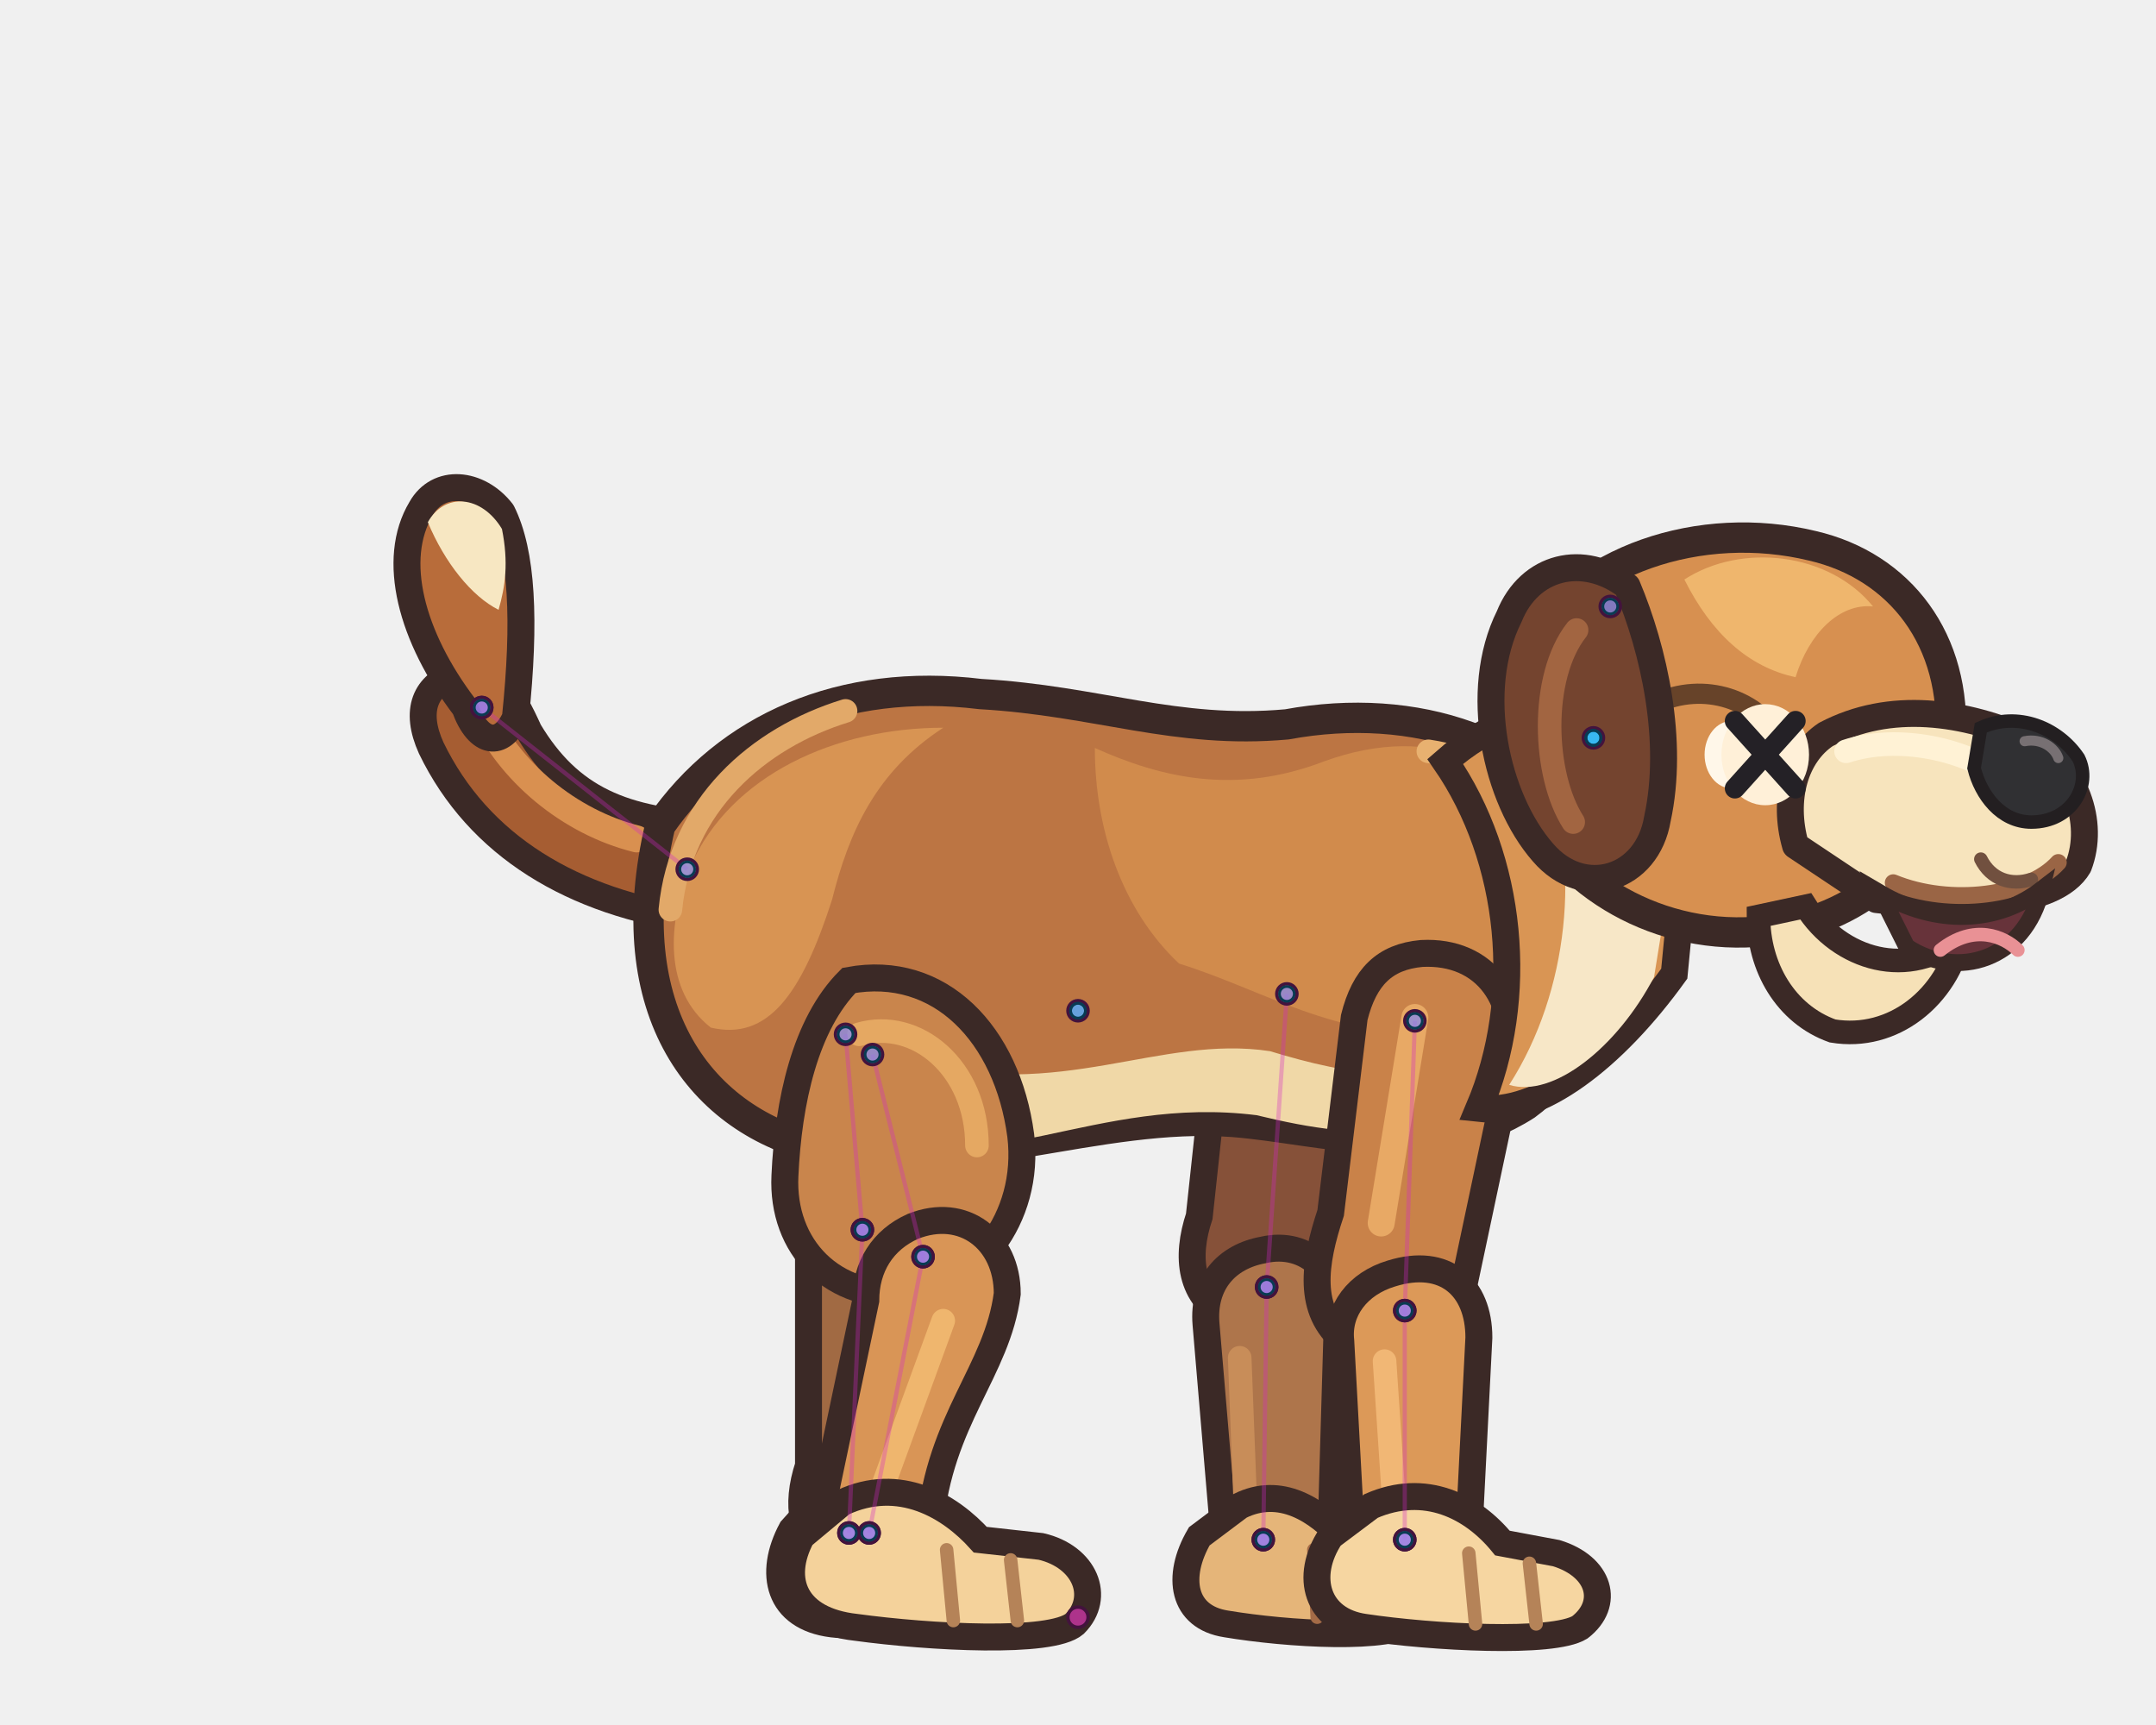
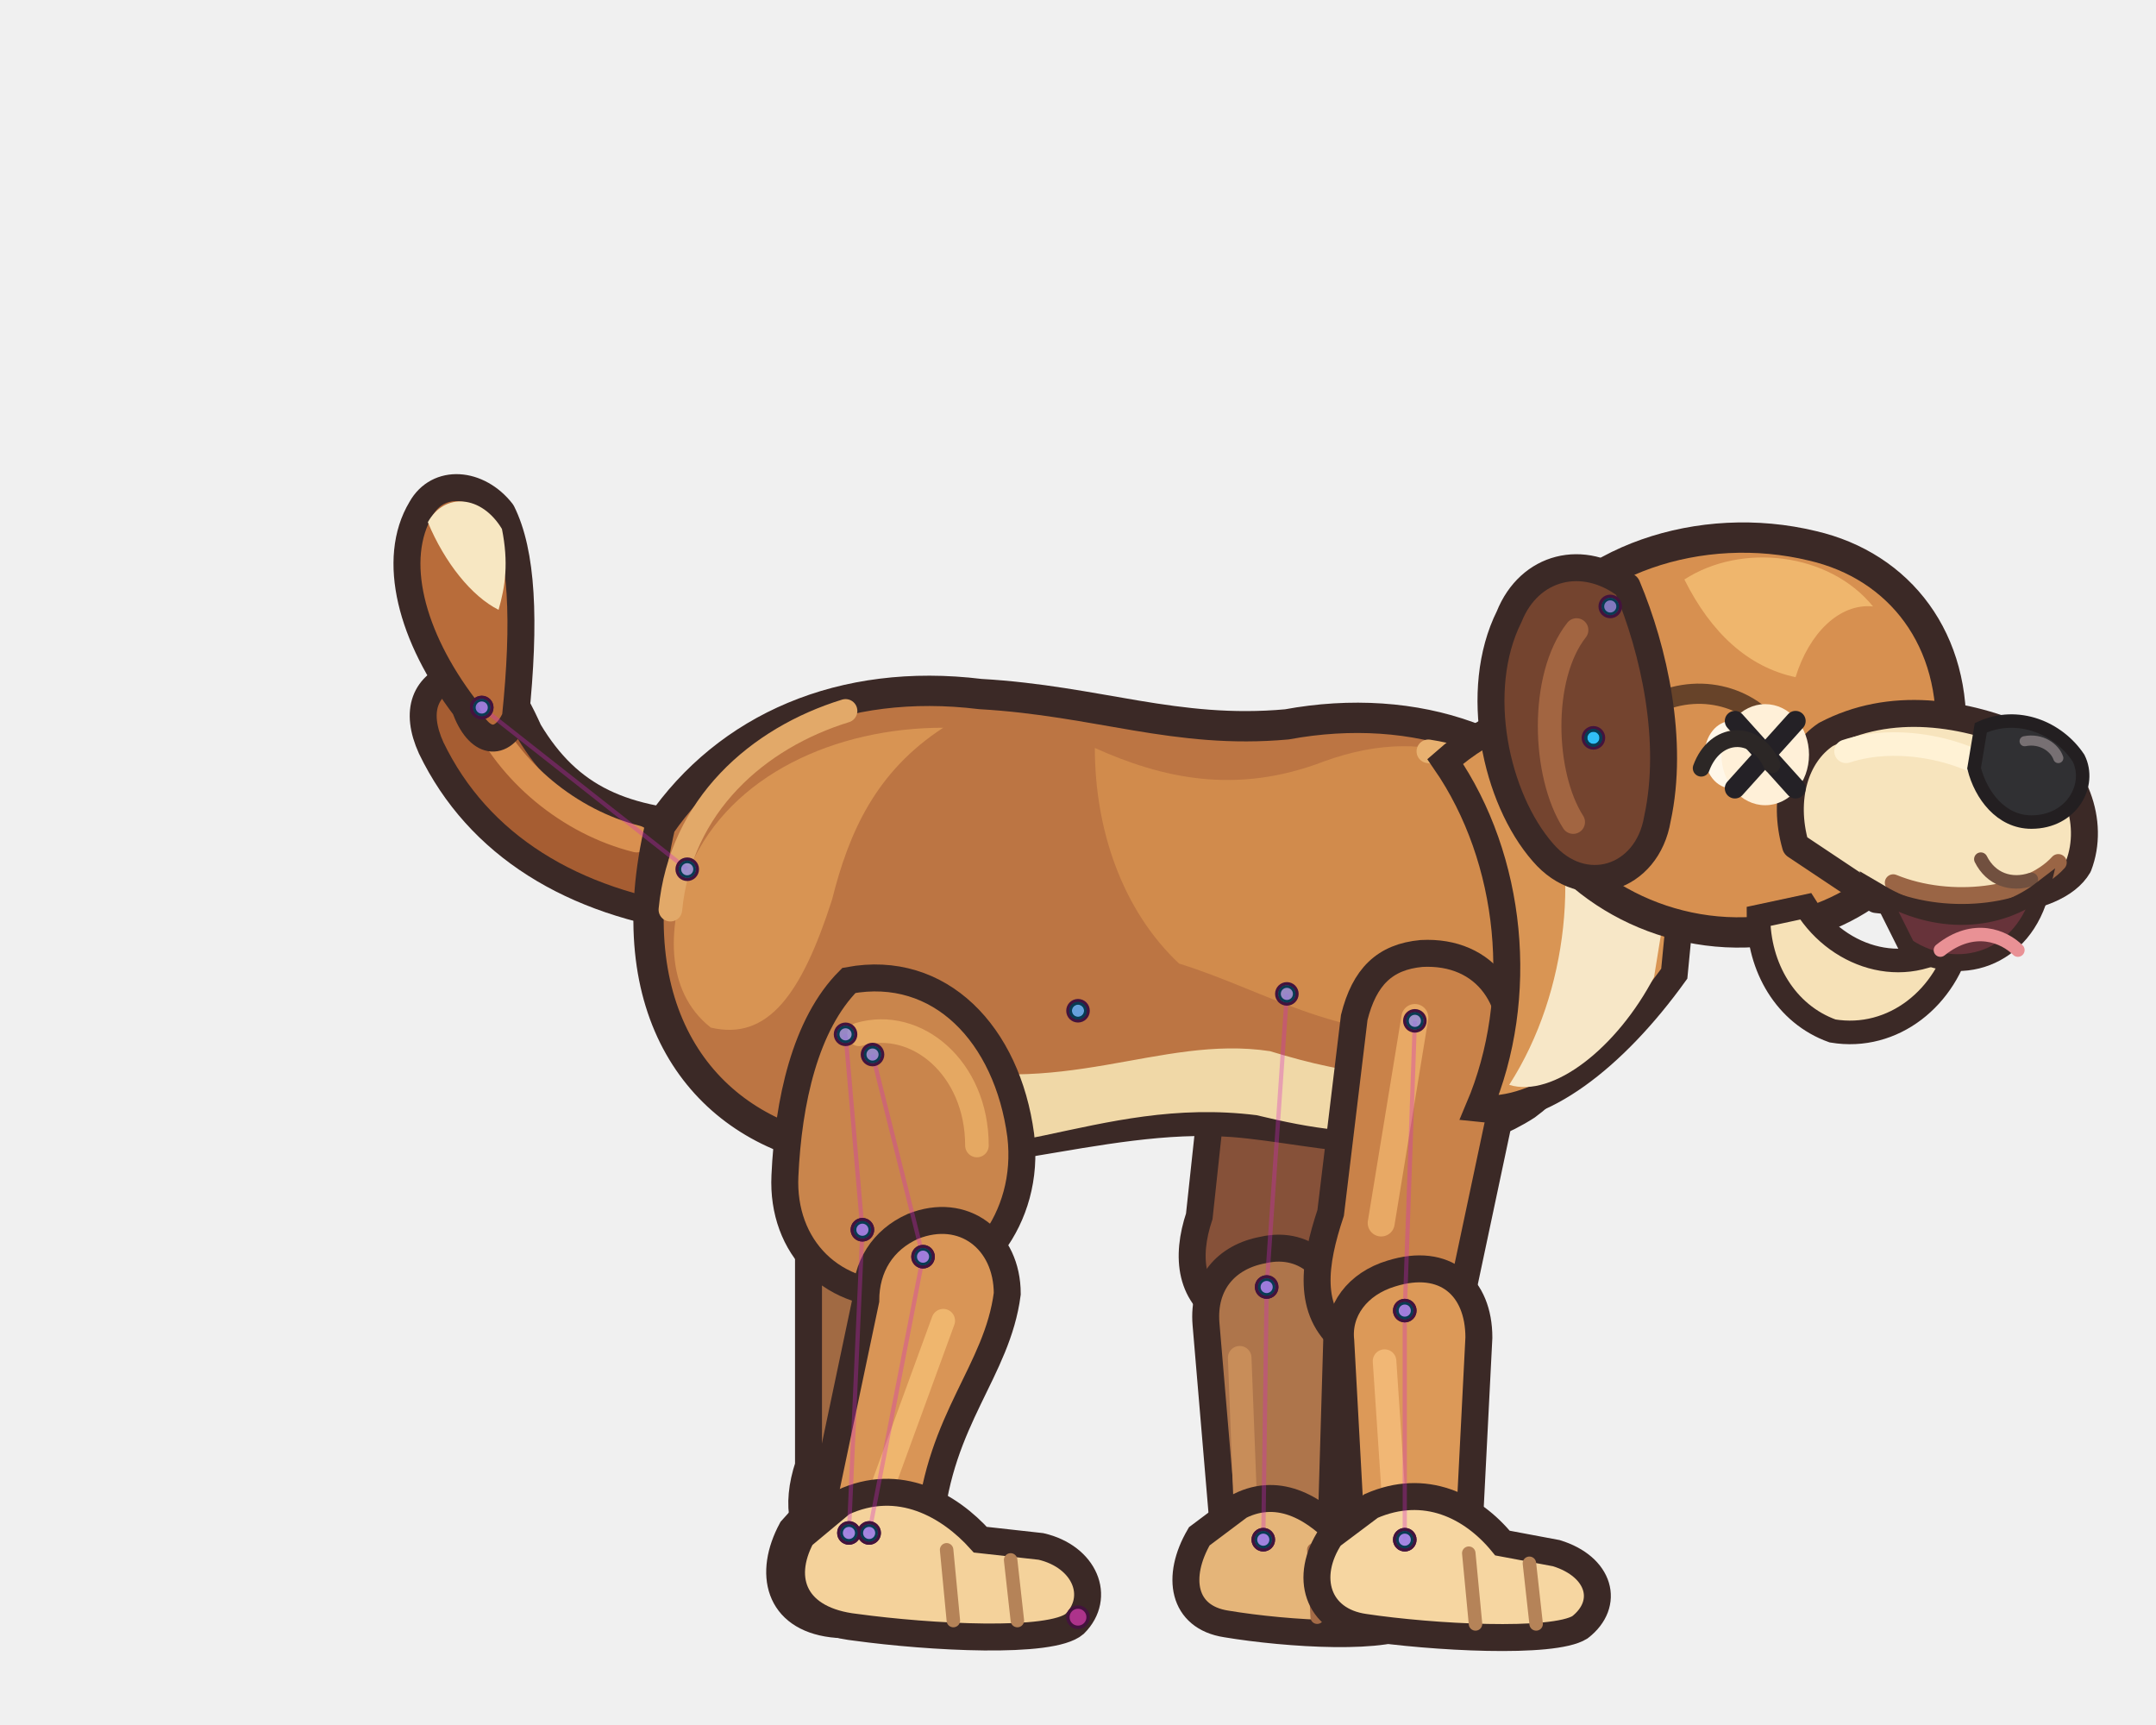
<svg xmlns="http://www.w3.org/2000/svg" width="640mm" height="512mm" viewBox="0 0 640 512" data-character-design="companion-dog-side-v1">
  <g id="companion-dog-side">
    <g id="tail-base" data-rig-part="tail_base" data-rig-bone="tail_base" data-rig-z="1">
      <path d="M207 273 C170 268 142 251 128 222 C123 211 126 203 136 200 C147 197 152 206 157 217 C169 237 185 244 213 245 Z" fill="#a65d32" stroke="#3b2926" stroke-width="8" stroke-linejoin="round" />
      <path d="M189 249 C169 244 151 229 143 211" fill="none" stroke="#d99050" stroke-width="8" stroke-linecap="round" />
    </g>
    <g id="tail-tip" data-rig-part="tail_tip" data-rig-bone="tail_tip" data-rig-z="2">
      <path d="M138 210 C122 189 116 166 125 151 C130 142 142 143 149 152 C155 164 156 184 153 213 C149 222 142 221 138 210 Z" fill="#b86c3a" stroke="#3b2926" stroke-width="8" stroke-linejoin="round" />
      <path d="M127 155 C132 146 143 147 149 157 C151 167 150 174 148 181 C140 177 132 167 127 155 Z" fill="#f7e7c2" />
    </g>
    <g id="far-hind-upper" data-rig-part="far_hind_upper" data-rig-bone="far_hind_upper" data-rig-z="5">
      <path d="M264 294 C276 306 282 327 280 348 C279 364 267 377 252 376 C238 373 232 360 235 345 L237 312 Z" fill="#87543a" stroke="#3b2926" stroke-width="8" />
    </g>
    <g id="far-hind-lower" data-rig-part="far_hind_lower" data-rig-bone="far_hind_lower" data-rig-z="6">
      <path d="M257 354 C267 351 278 359 280 371 L269 448 C267 460 255 467 246 461 C238 457 236 447 240 435 L240 371 C240 362 247 355 257 354 Z" fill="#a16a43" stroke="#3b2926" stroke-width="8" />
    </g>
    <g id="far-hind-paw" data-rig-part="far_hind_paw" data-rig-bone="far_hind_paw" data-rig-z="7">
      <path d="M244 444 C257 437 268 443 275 453 L291 458 C301 461 305 472 299 480 C291 486 267 484 247 482 C231 480 228 467 235 454 Z" fill="#e9bd7f" stroke="#3b2926" stroke-width="8" />
      <path d="M271 460 L273 479 M286 464 L289 479" fill="none" stroke="#a66a44" stroke-width="4" stroke-linecap="round" />
    </g>
    <g id="far-fore-upper" data-rig-part="far_fore_upper" data-rig-bone="far_fore_upper" data-rig-z="8">
      <path d="M389 282 C401 284 408 295 407 311 L396 374 C393 391 377 399 365 391 C353 385 352 373 356 361 L363 296 Z" fill="#865139" stroke="#3b2926" stroke-width="8" />
    </g>
    <g id="far-fore-lower" data-rig-part="far_fore_lower" data-rig-bone="far_fore_lower" data-rig-z="9">
      <path d="M375 371 C388 368 398 378 397 391 L395 459 C394 471 385 477 374 475 C363 473 360 464 363 452 L358 393 C357 381 364 373 375 371 Z" fill="#ae754b" stroke="#3b2926" stroke-width="8" />
      <path d="M368 403 L370 455" stroke="#c88d59" stroke-width="7" stroke-linecap="round" />
    </g>
    <g id="far-fore-paw" data-rig-part="far_fore_paw" data-rig-bone="far_fore_paw" data-rig-z="10">
      <path d="M368 447 C380 441 391 448 399 457 L411 459 C421 461 427 472 420 481 C413 487 382 485 364 482 C351 480 349 468 356 456 Z" fill="#e5b579" stroke="#3b2926" stroke-width="8" />
      <path d="M390 460 L391 480 M404 463 L406 480" fill="none" stroke="#a46b47" stroke-width="4" stroke-linecap="round" />
    </g>
    <g id="body" data-rig-part="body" data-rig-bone="body" data-rig-z="20">
      <path d="M196 245 C216 216 250 201 291 206 C326 208 349 218 382 215 C420 208 457 220 474 250 C486 273 475 312 453 328 C425 346 392 335 366 333 C326 330 285 349 244 341 C208 333 183 300 196 245 Z" fill="#bc7543" stroke="#3b2926" stroke-width="9" stroke-linejoin="round" />
      <path d="M205 257 C217 230 248 216 280 216 C260 229 252 247 247 267 C238 295 228 309 211 305 C197 294 198 274 205 257 Z" fill="#d89453" />
      <path d="M325 222 C345 231 367 236 393 226 C426 214 451 227 464 252 C465 277 452 293 431 305 C401 311 376 294 350 286 C333 270 325 246 325 222 Z" fill="#d18b4c" />
      <path d="M271 315 C315 327 344 307 377 312 C400 319 425 324 449 309 C431 340 406 339 373 331 C325 325 293 351 253 337 Z" fill="#f0d8a7" />
      <path d="M199 270 C202 239 225 219 251 211" fill="none" stroke="#e2a969" stroke-width="7" stroke-linecap="round" />
      <path d="M424 223 C450 227 470 245 476 268" fill="none" stroke="#e8b170" stroke-width="7" stroke-linecap="round" />
    </g>
    <g id="near-hind-upper" data-rig-part="near_hind_upper" data-rig-bone="near_hind_upper" data-rig-z="30">
      <path d="M252 291 C279 286 299 307 303 337 C306 362 289 382 270 384 C247 386 232 370 233 349 C234 327 239 304 252 291 Z" fill="#c9854c" stroke="#3b2926" stroke-width="8" />
      <path d="M255 307 C272 302 290 317 290 340" fill="none" stroke="#e5a862" stroke-width="7" stroke-linecap="round" />
    </g>
    <g id="near-hind-lower" data-rig-part="near_hind_lower" data-rig-bone="near_hind_lower" data-rig-z="31">
      <path d="M271 364 C286 358 299 368 299 384 C296 407 279 421 276 453 C275 466 266 474 254 470 C242 466 240 455 245 443 L257 386 C257 376 262 368 271 364 Z" fill="#d99556" stroke="#3b2926" stroke-width="8" />
      <path d="M280 392 L261 444" fill="none" stroke="#efb66e" stroke-width="7" stroke-linecap="round" />
    </g>
    <g id="near-hind-paw" data-rig-part="near_hind_paw" data-rig-bone="near_hind_paw" data-rig-z="32">
      <path d="M250 446 C267 438 282 447 291 457 L309 459 C322 462 327 474 319 482 C312 488 276 486 254 483 C236 481 231 469 238 456 Z" fill="#f4d29b" stroke="#3b2926" stroke-width="8" />
      <path d="M281 460 L283 481 M300 463 L302 481" fill="none" stroke="#b58358" stroke-width="4" stroke-linecap="round" />
    </g>
    <g id="near-fore-upper" data-rig-part="near_fore_upper" data-rig-bone="near_fore_upper" data-rig-z="33">
      <path d="M422 283 C441 282 452 297 448 318 L434 384 C431 400 413 408 399 398 C388 389 390 375 395 360 L402 302 C405 290 411 284 422 283 Z" fill="#c98249" stroke="#3b2926" stroke-width="8" />
      <path d="M420 302 L410 363" fill="none" stroke="#e8a965" stroke-width="8" stroke-linecap="round" />
    </g>
    <g id="near-fore-lower" data-rig-part="near_fore_lower" data-rig-bone="near_fore_lower" data-rig-z="34">
      <path d="M413 378 C429 373 439 382 439 397 L436 456 C436 470 428 478 414 476 C402 475 397 466 401 453 L398 398 C397 389 403 381 413 378 Z" fill="#dc9958" stroke="#3b2926" stroke-width="8" />
      <path d="M411 404 L414 449" fill="none" stroke="#f1b775" stroke-width="7" stroke-linecap="round" />
    </g>
    <g id="near-fore-paw" data-rig-part="near_fore_paw" data-rig-bone="near_fore_paw" data-rig-z="35">
      <path d="M407 447 C423 440 437 447 446 458 L462 461 C475 465 478 476 469 483 C461 488 425 486 405 483 C391 481 387 468 395 456 Z" fill="#f6d6a1" stroke="#3b2926" stroke-width="8" />
      <path d="M436 461 L438 482 M454 464 L456 482" fill="none" stroke="#b58358" stroke-width="4" stroke-linecap="round" />
    </g>
    <g id="neck" data-rig-part="neck" data-rig-bone="body" data-rig-z="38">
      <path d="M429 226 C454 204 483 207 503 227 L497 289 C479 314 457 331 439 329 C453 296 449 255 429 226 Z" fill="#d99554" stroke="#3b2926" stroke-width="8" />
      <path d="M459 230 C473 229 488 237 497 253 L491 290 C480 311 461 326 448 322 C466 294 469 256 459 230 Z" fill="#f7e7c7" />
      <path d="M445 218 C463 211 481 215 494 224 L496 240 C481 229 465 227 453 235 Z" fill="#447f81" stroke="#26494d" stroke-width="5" />
      <circle cx="475" cy="240" r="9" fill="#edc74e" stroke="#73592f" stroke-width="4" />
    </g>
    <g id="head" data-rig-part="head" data-rig-bone="head" data-rig-z="40">
      <path d="M453 193 C468 166 505 154 538 162 C564 168 581 190 579 220 C577 246 562 266 536 274 C504 283 473 269 458 247 C448 231 445 207 453 193 Z" fill="#d79050" stroke="#3b2926" stroke-width="9" stroke-linejoin="round" />
      <path d="M500 172 C517 161 543 164 556 180 C546 179 537 188 533 201 C519 198 508 188 500 172 Z" fill="#efb66d" />
      <path d="M542 218 C561 208 583 211 603 220 C616 228 622 244 617 257 C610 269 582 270 557 267 L533 251 C529 237 533 224 542 218 Z" fill="#f7e4bd" stroke="#3b2926" stroke-width="8" stroke-linejoin="round" />
      <path d="M548 223 C563 218 584 222 596 232" fill="none" stroke="#fff2d5" stroke-width="7" stroke-linecap="round" />
      <path d="M562 262 C579 269 602 266 611 256" fill="none" stroke="#9a6545" stroke-width="5" stroke-linecap="round" />
      <path d="M536 269 C546 285 567 291 582 278 C578 296 562 309 544 306 C530 301 522 287 522 272 Z" fill="#f6e1b7" stroke="#3b2926" stroke-width="7" />
      <path d="M486 212 C500 202 517 205 526 216" fill="none" stroke="#674329" stroke-width="6" stroke-linecap="round" />
      <path d="M588 216 C599 211 611 216 617 225 C621 233 615 244 603 244 C594 244 588 236 586 228 Z" fill="#303033" stroke="#231f21" stroke-width="4" />
      <path d="M601 220 C606 219 610 222 611 225" fill="none" stroke="#777073" stroke-width="3" stroke-linecap="round" />
      <path d="M588 255 C591 261 597 263 603 261" fill="none" stroke="#71503f" stroke-width="4" stroke-linecap="round" />
    </g>
    <g id="eye-open" data-rig-part="eye_open" data-rig-bone="head" data-rig-z="41">
      <ellipse cx="514" cy="224" rx="8" ry="10" fill="#fff7e9" />
      <ellipse cx="517" cy="226" rx="4.5" ry="6" fill="#2c2726" />
      <circle cx="519" cy="223" r="2" fill="#ffffff" />
    </g>
    <g id="eye-x" data-rig-part="eye_x" data-rig-bone="head" data-rig-z="41">
      <ellipse cx="524" cy="224" rx="13" ry="15" fill="#fff0d8" />
      <path d="M515 214 L533 234 M533 214 L515 234" fill="none" stroke="#242126" stroke-width="6" stroke-linecap="round" />
    </g>
+     <g id="eye-happy" data-rig-part="eye_happy" data-rig-bone="head" data-rig-z="41">
+       <path d="M505 228 C509 217 521 216 526 227" fill="none" stroke="#2c2726" stroke-width="5" stroke-linecap="round" />
+     </g>
    <g id="bark-mouth" data-rig-part="bark_mouth" data-rig-bone="head" data-rig-z="41">
      <path d="M558 265 C575 275 593 274 606 264 C601 285 581 291 566 281 Z" fill="#67333a" stroke="#3b2926" stroke-width="5" />
      <path d="M576 282 C586 274 595 278 599 282" fill="none" stroke="#e99195" stroke-width="4" stroke-linecap="round" />
    </g>
    <g id="ear" data-rig-part="ear" data-rig-bone="ear" data-rig-z="42">
      <path d="M483 174 C470 164 454 168 448 183 C437 205 444 237 458 253 C470 267 489 261 492 243 C497 220 491 193 483 174 Z" fill="#74442f" stroke="#3b2926" stroke-width="8" stroke-linejoin="round" />
      <path d="M468 187 C457 201 458 230 467 244" fill="none" stroke="#a26541" stroke-width="7" stroke-linecap="round" />
    </g>
  </g>
  <g id="ambition-rig-markers" data-rig-editor-layer="true">
    <g id="ambition-rig-markers-side" data-rig-view="side">
      <line id="ambition-rig-side-guide-tail_base" data-rig-bone-guide="tail_base" x1="204" y1="258" x2="143" y2="210" stroke="#d226c6" stroke-width="1.25" stroke-opacity="0.32" />
      <line id="ambition-rig-side-guide-far_hind_upper" data-rig-bone-guide="far_hind_upper" x1="251" y1="307" x2="256" y2="365" stroke="#d226c6" stroke-width="1.25" stroke-opacity="0.32" />
      <line id="ambition-rig-side-guide-far_hind_lower" data-rig-bone-guide="far_hind_lower" x1="256" y1="365" x2="252" y2="455" stroke="#d226c6" stroke-width="1.25" stroke-opacity="0.32" />
      <line id="ambition-rig-side-guide-far_fore_upper" data-rig-bone-guide="far_fore_upper" x1="382" y1="295" x2="376" y2="382" stroke="#d226c6" stroke-width="1.25" stroke-opacity="0.32" />
      <line id="ambition-rig-side-guide-far_fore_lower" data-rig-bone-guide="far_fore_lower" x1="376" y1="382" x2="375" y2="457" stroke="#d226c6" stroke-width="1.25" stroke-opacity="0.32" />
      <line id="ambition-rig-side-guide-near_hind_upper" data-rig-bone-guide="near_hind_upper" x1="259" y1="313" x2="274" y2="373" stroke="#d226c6" stroke-width="1.25" stroke-opacity="0.32" />
      <line id="ambition-rig-side-guide-near_hind_lower" data-rig-bone-guide="near_hind_lower" x1="274" y1="373" x2="258" y2="455" stroke="#d226c6" stroke-width="1.25" stroke-opacity="0.32" />
      <line id="ambition-rig-side-guide-near_fore_upper" data-rig-bone-guide="near_fore_upper" x1="420" y1="303" x2="417" y2="389" stroke="#d226c6" stroke-width="1.25" stroke-opacity="0.32" />
      <line id="ambition-rig-side-guide-near_fore_lower" data-rig-bone-guide="near_fore_lower" x1="417" y1="389" x2="417" y2="457" stroke="#d226c6" stroke-width="1.25" stroke-opacity="0.32" />
      <circle id="ambition-rig-side-joint-body_pivot" data-rig-joint="body_pivot" cx="320" cy="300" r="3" fill="#ff3bd4" fill-opacity="0.58" stroke="#43133d" stroke-width="1" />
      <circle id="ambition-rig-side-joint-ear_pivot" data-rig-joint="ear_pivot" cx="478" cy="180" r="3" fill="#ff3bd4" fill-opacity="0.58" stroke="#43133d" stroke-width="1" />
      <circle id="ambition-rig-side-joint-far_fore_lower_pivot" data-rig-joint="far_fore_lower_pivot" cx="376" cy="382" r="3" fill="#ff3bd4" fill-opacity="0.58" stroke="#43133d" stroke-width="1" />
      <circle id="ambition-rig-side-joint-far_fore_lower_tip" data-rig-joint="far_fore_lower_tip" cx="375" cy="457" r="3" fill="#ff3bd4" fill-opacity="0.58" stroke="#43133d" stroke-width="1" />
      <circle id="ambition-rig-side-joint-far_fore_paw_pivot" data-rig-joint="far_fore_paw_pivot" cx="375" cy="457" r="3" fill="#ff3bd4" fill-opacity="0.58" stroke="#43133d" stroke-width="1" />
      <circle id="ambition-rig-side-joint-far_fore_upper_pivot" data-rig-joint="far_fore_upper_pivot" cx="382" cy="295" r="3" fill="#ff3bd4" fill-opacity="0.58" stroke="#43133d" stroke-width="1" />
      <circle id="ambition-rig-side-joint-far_fore_upper_tip" data-rig-joint="far_fore_upper_tip" cx="376" cy="382" r="3" fill="#ff3bd4" fill-opacity="0.58" stroke="#43133d" stroke-width="1" />
      <circle id="ambition-rig-side-joint-far_hind_lower_pivot" data-rig-joint="far_hind_lower_pivot" cx="256" cy="365" r="3" fill="#ff3bd4" fill-opacity="0.58" stroke="#43133d" stroke-width="1" />
      <circle id="ambition-rig-side-joint-far_hind_lower_tip" data-rig-joint="far_hind_lower_tip" cx="252" cy="455" r="3" fill="#ff3bd4" fill-opacity="0.58" stroke="#43133d" stroke-width="1" />
      <circle id="ambition-rig-side-joint-far_hind_paw_pivot" data-rig-joint="far_hind_paw_pivot" cx="252" cy="455" r="3" fill="#ff3bd4" fill-opacity="0.58" stroke="#43133d" stroke-width="1" />
      <circle id="ambition-rig-side-joint-far_hind_upper_pivot" data-rig-joint="far_hind_upper_pivot" cx="251" cy="307" r="3" fill="#ff3bd4" fill-opacity="0.58" stroke="#43133d" stroke-width="1" />
      <circle id="ambition-rig-side-joint-far_hind_upper_tip" data-rig-joint="far_hind_upper_tip" cx="256" cy="365" r="3" fill="#ff3bd4" fill-opacity="0.58" stroke="#43133d" stroke-width="1" />
      <circle id="ambition-rig-side-joint-near_fore_lower_pivot" data-rig-joint="near_fore_lower_pivot" cx="417" cy="389" r="3" fill="#ff3bd4" fill-opacity="0.58" stroke="#43133d" stroke-width="1" />
      <circle id="ambition-rig-side-joint-near_fore_lower_tip" data-rig-joint="near_fore_lower_tip" cx="417" cy="457" r="3" fill="#ff3bd4" fill-opacity="0.58" stroke="#43133d" stroke-width="1" />
      <circle id="ambition-rig-side-joint-near_fore_paw_pivot" data-rig-joint="near_fore_paw_pivot" cx="417" cy="457" r="3" fill="#ff3bd4" fill-opacity="0.58" stroke="#43133d" stroke-width="1" />
      <circle id="ambition-rig-side-joint-near_fore_upper_pivot" data-rig-joint="near_fore_upper_pivot" cx="420" cy="303" r="3" fill="#ff3bd4" fill-opacity="0.58" stroke="#43133d" stroke-width="1" />
      <circle id="ambition-rig-side-joint-near_fore_upper_tip" data-rig-joint="near_fore_upper_tip" cx="417" cy="389" r="3" fill="#ff3bd4" fill-opacity="0.58" stroke="#43133d" stroke-width="1" />
      <circle id="ambition-rig-side-joint-near_hind_lower_pivot" data-rig-joint="near_hind_lower_pivot" cx="274" cy="373" r="3" fill="#ff3bd4" fill-opacity="0.58" stroke="#43133d" stroke-width="1" />
      <circle id="ambition-rig-side-joint-near_hind_lower_tip" data-rig-joint="near_hind_lower_tip" cx="258" cy="455" r="3" fill="#ff3bd4" fill-opacity="0.58" stroke="#43133d" stroke-width="1" />
      <circle id="ambition-rig-side-joint-near_hind_paw_pivot" data-rig-joint="near_hind_paw_pivot" cx="258" cy="455" r="3" fill="#ff3bd4" fill-opacity="0.58" stroke="#43133d" stroke-width="1" />
      <circle id="ambition-rig-side-joint-near_hind_upper_pivot" data-rig-joint="near_hind_upper_pivot" cx="259" cy="313" r="3" fill="#ff3bd4" fill-opacity="0.58" stroke="#43133d" stroke-width="1" />
      <circle id="ambition-rig-side-joint-near_hind_upper_tip" data-rig-joint="near_hind_upper_tip" cx="274" cy="373" r="3" fill="#ff3bd4" fill-opacity="0.58" stroke="#43133d" stroke-width="1" />
      <circle id="ambition-rig-side-joint-neck" data-rig-joint="neck" cx="473" cy="219" r="3" fill="#ff3bd4" fill-opacity="0.58" stroke="#43133d" stroke-width="1" />
      <circle id="ambition-rig-side-joint-rig_root" data-rig-joint="rig_root" cx="320" cy="480" r="3" fill="#ff3bd4" fill-opacity="0.58" stroke="#43133d" stroke-width="1" />
      <circle id="ambition-rig-side-joint-tail_base_pivot" data-rig-joint="tail_base_pivot" cx="204" cy="258" r="3" fill="#ff3bd4" fill-opacity="0.58" stroke="#43133d" stroke-width="1" />
      <circle id="ambition-rig-side-joint-tail_base_tip" data-rig-joint="tail_base_tip" cx="143" cy="210" r="3" fill="#ff3bd4" fill-opacity="0.58" stroke="#43133d" stroke-width="1" />
      <circle id="ambition-rig-side-joint-tail_tip_pivot" data-rig-joint="tail_tip_pivot" cx="143" cy="210" r="3" fill="#ff3bd4" fill-opacity="0.58" stroke="#43133d" stroke-width="1" />
      <circle id="ambition-rig-side-bind-body" data-rig-bind-pivot="body" cx="320" cy="300" r="2.2" fill="#28c8ff" fill-opacity="0.42" stroke="#093b52" stroke-width="0.8" />
      <circle id="ambition-rig-side-bind-tail_base" data-rig-bind-pivot="tail_base" cx="204" cy="258" r="2.2" fill="#28c8ff" fill-opacity="0.42" stroke="#093b52" stroke-width="0.8" />
      <circle id="ambition-rig-side-bind-tail_tip" data-rig-bind-pivot="tail_tip" cx="143" cy="210" r="2.2" fill="#28c8ff" fill-opacity="0.42" stroke="#093b52" stroke-width="0.8" />
      <circle id="ambition-rig-side-bind-far_hind_upper" data-rig-bind-pivot="far_hind_upper" cx="251" cy="307" r="2.2" fill="#28c8ff" fill-opacity="0.42" stroke="#093b52" stroke-width="0.8" />
      <circle id="ambition-rig-side-bind-far_hind_lower" data-rig-bind-pivot="far_hind_lower" cx="256" cy="365" r="2.2" fill="#28c8ff" fill-opacity="0.42" stroke="#093b52" stroke-width="0.8" />
      <circle id="ambition-rig-side-bind-far_hind_paw" data-rig-bind-pivot="far_hind_paw" cx="252" cy="455" r="2.2" fill="#28c8ff" fill-opacity="0.42" stroke="#093b52" stroke-width="0.8" />
      <circle id="ambition-rig-side-bind-far_fore_upper" data-rig-bind-pivot="far_fore_upper" cx="382" cy="295" r="2.2" fill="#28c8ff" fill-opacity="0.42" stroke="#093b52" stroke-width="0.8" />
      <circle id="ambition-rig-side-bind-far_fore_lower" data-rig-bind-pivot="far_fore_lower" cx="376" cy="382" r="2.2" fill="#28c8ff" fill-opacity="0.42" stroke="#093b52" stroke-width="0.8" />
      <circle id="ambition-rig-side-bind-far_fore_paw" data-rig-bind-pivot="far_fore_paw" cx="375" cy="457" r="2.2" fill="#28c8ff" fill-opacity="0.42" stroke="#093b52" stroke-width="0.8" />
      <circle id="ambition-rig-side-bind-near_hind_upper" data-rig-bind-pivot="near_hind_upper" cx="259" cy="313" r="2.2" fill="#28c8ff" fill-opacity="0.42" stroke="#093b52" stroke-width="0.8" />
      <circle id="ambition-rig-side-bind-near_hind_lower" data-rig-bind-pivot="near_hind_lower" cx="274" cy="373" r="2.2" fill="#28c8ff" fill-opacity="0.42" stroke="#093b52" stroke-width="0.8" />
      <circle id="ambition-rig-side-bind-near_hind_paw" data-rig-bind-pivot="near_hind_paw" cx="258" cy="455" r="2.2" fill="#28c8ff" fill-opacity="0.42" stroke="#093b52" stroke-width="0.8" />
      <circle id="ambition-rig-side-bind-near_fore_upper" data-rig-bind-pivot="near_fore_upper" cx="420" cy="303" r="2.2" fill="#28c8ff" fill-opacity="0.42" stroke="#093b52" stroke-width="0.8" />
      <circle id="ambition-rig-side-bind-near_fore_lower" data-rig-bind-pivot="near_fore_lower" cx="417" cy="389" r="2.2" fill="#28c8ff" fill-opacity="0.42" stroke="#093b52" stroke-width="0.8" />
      <circle id="ambition-rig-side-bind-near_fore_paw" data-rig-bind-pivot="near_fore_paw" cx="417" cy="457" r="2.2" fill="#28c8ff" fill-opacity="0.42" stroke="#093b52" stroke-width="0.8" />
      <circle id="ambition-rig-side-bind-head" data-rig-bind-pivot="head" cx="473" cy="219" r="2.2" fill="#28c8ff" fill-opacity="0.42" stroke="#093b52" stroke-width="0.8" />
      <circle id="ambition-rig-side-bind-ear" data-rig-bind-pivot="ear" cx="478" cy="180" r="2.2" fill="#28c8ff" fill-opacity="0.42" stroke="#093b52" stroke-width="0.8" />
      <circle id="ambition-rig-side-bind-neck" data-rig-bind-pivot="neck" cx="320" cy="300" r="2.2" fill="#28c8ff" fill-opacity="0.42" stroke="#093b52" stroke-width="0.8" />
      <circle id="ambition-rig-side-bind-eye_open" data-rig-bind-pivot="eye_open" cx="473" cy="219" r="2.2" fill="#28c8ff" fill-opacity="0.42" stroke="#093b52" stroke-width="0.8" />
      <circle id="ambition-rig-side-bind-eye_x" data-rig-bind-pivot="eye_x" cx="473" cy="219" r="2.2" fill="#28c8ff" fill-opacity="0.42" stroke="#093b52" stroke-width="0.8" />
+       <circle id="ambition-rig-side-bind-eye_happy" data-rig-bind-pivot="eye_happy" cx="473" cy="219" r="2.2" fill="#28c8ff" fill-opacity="0.42" stroke="#093b52" stroke-width="0.8" />
      <circle id="ambition-rig-side-bind-bark_mouth" data-rig-bind-pivot="bark_mouth" cx="473" cy="219" r="2.2" fill="#28c8ff" fill-opacity="0.42" stroke="#093b52" stroke-width="0.8" />
    </g>
  </g>
</svg>
